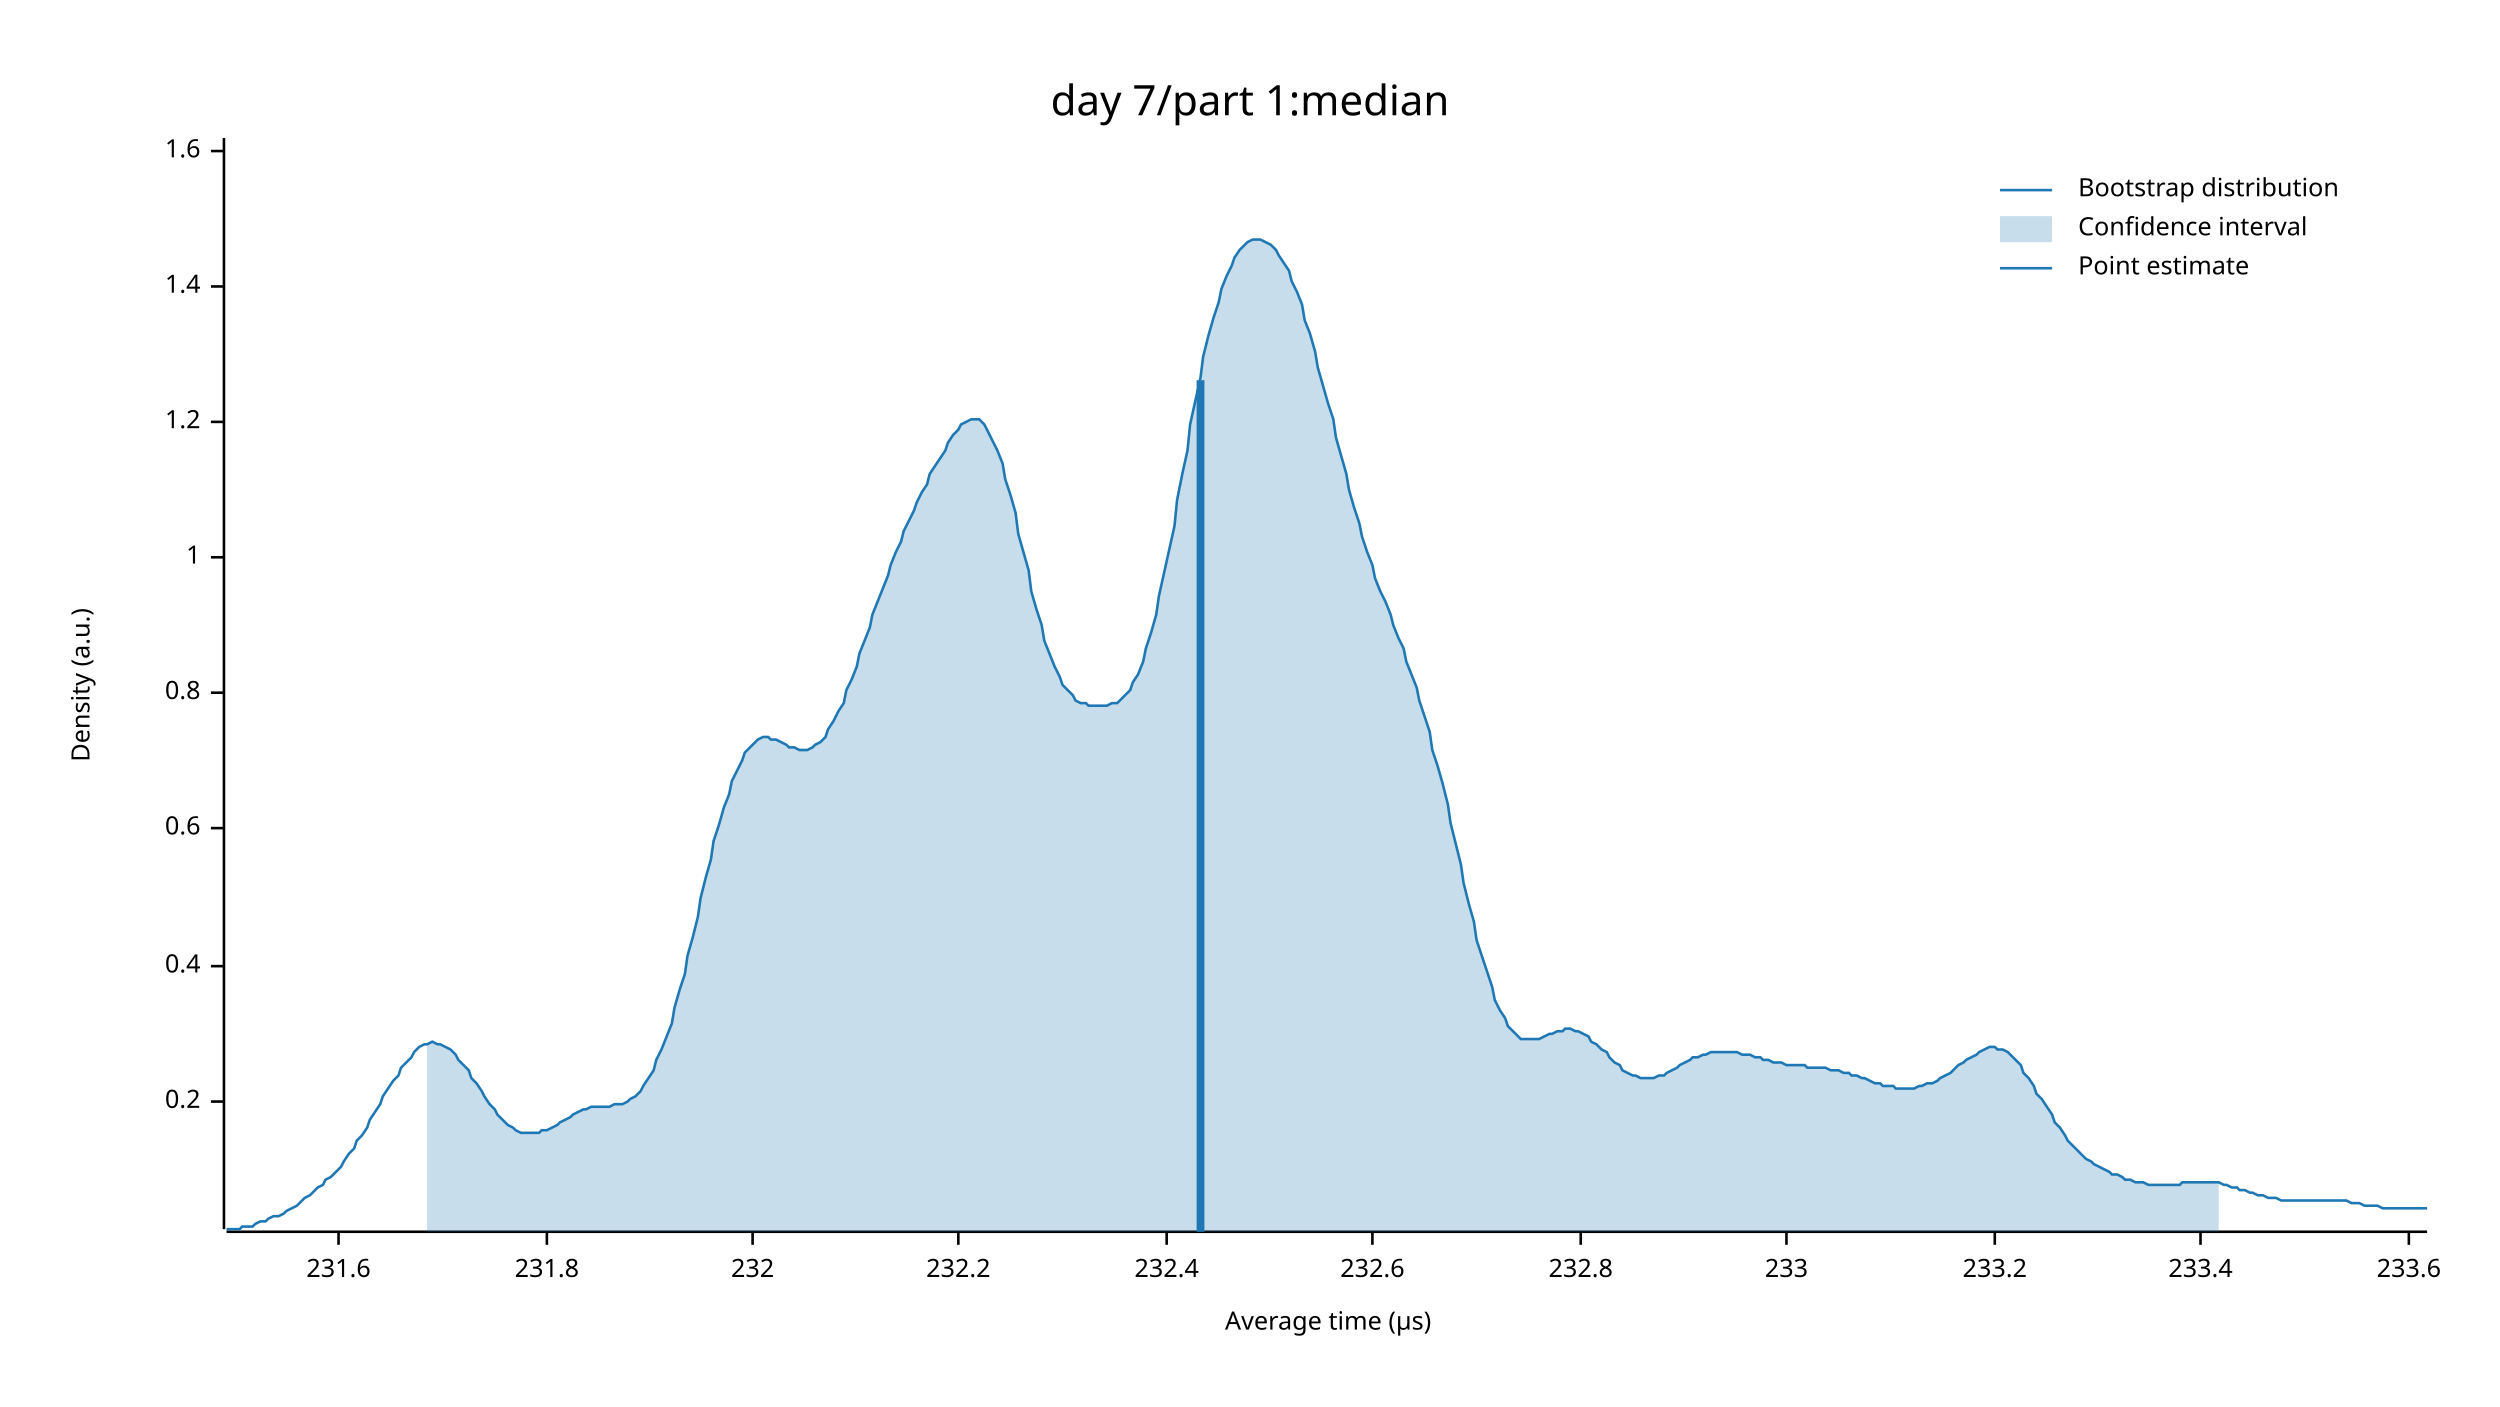
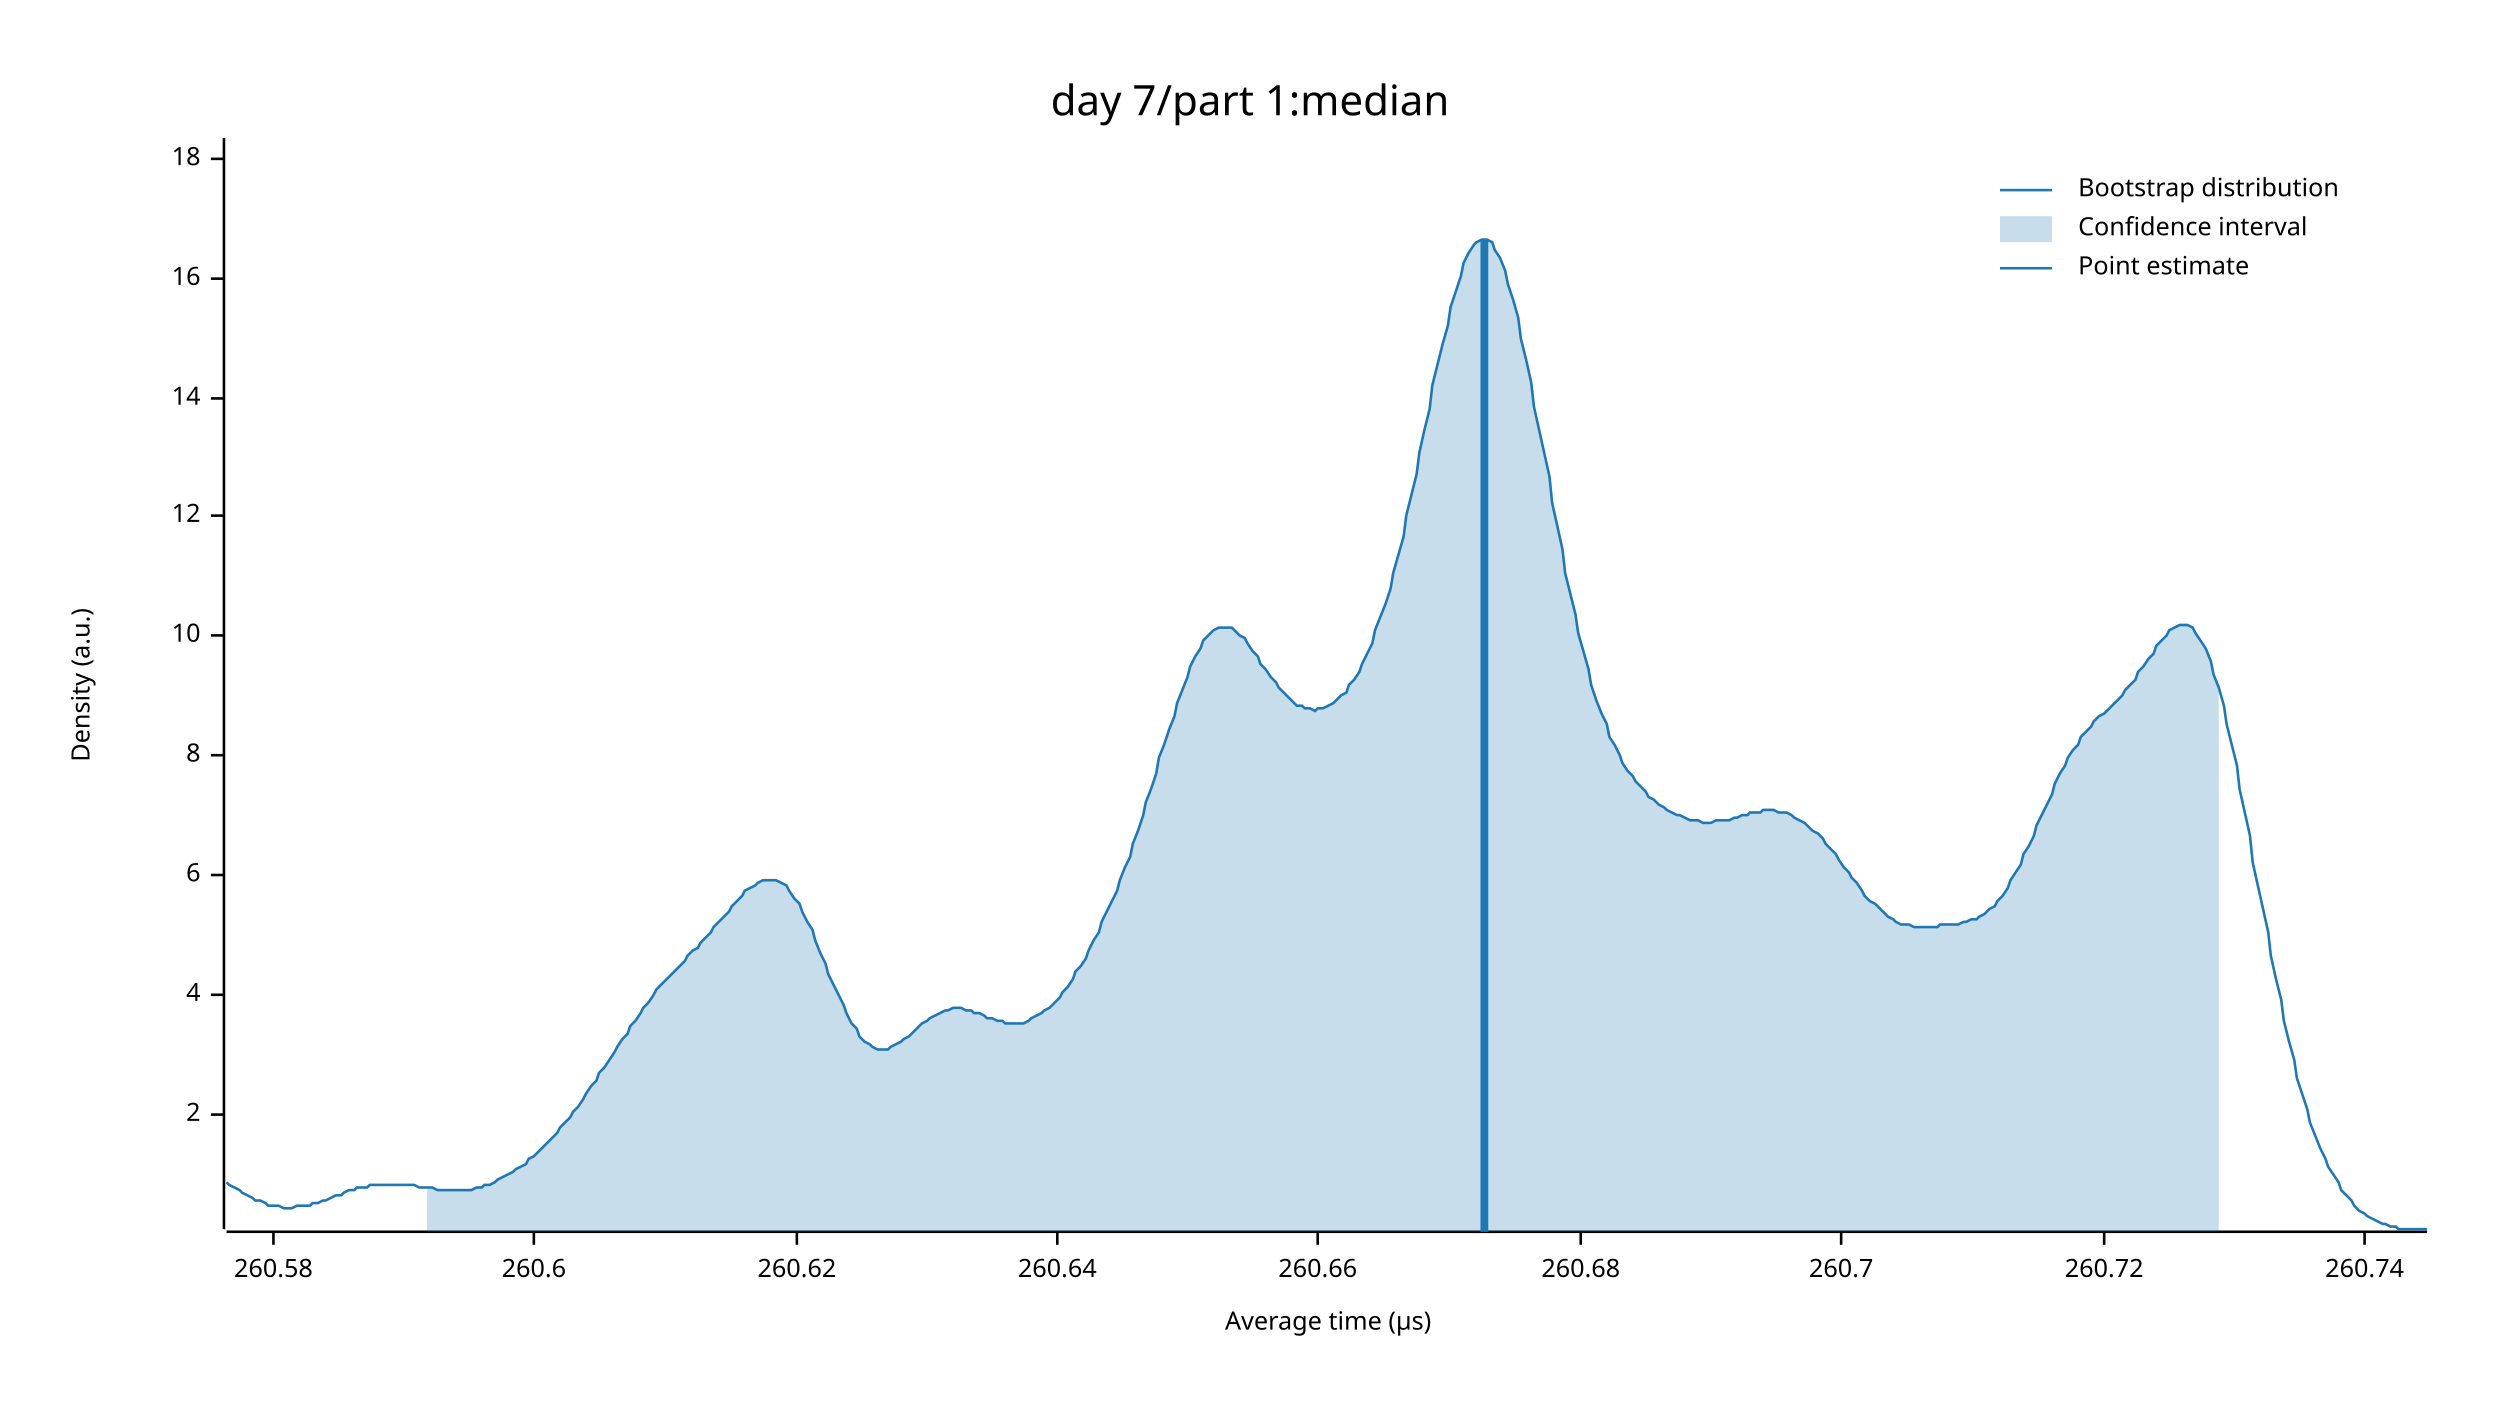
<svg xmlns="http://www.w3.org/2000/svg" width="960" height="540" viewBox="0 0 960 540">
  <text x="480" y="32" dy="0.76em" text-anchor="middle" font-family="sans-serif" font-size="16.129" opacity="1" fill="#000000">
day 7/part 1:median
</text>
  <text x="27" y="263" dy="0.76em" text-anchor="middle" font-family="sans-serif" font-size="9.677" opacity="1" fill="#000000" transform="rotate(270, 27, 263)">
Density (a.u.)
</text>
  <text x="510" y="513" dy="-0.5ex" text-anchor="middle" font-family="sans-serif" font-size="9.677" opacity="1" fill="#000000">
Average time (µs)
</text>
  <polyline fill="none" opacity="1" stroke="#000000" stroke-width="1" points="86,53 86,472 " />
-   <text x="77" y="423" dy="0.5ex" text-anchor="end" font-family="sans-serif" font-size="9.677" opacity="1" fill="#000000">
- 0.2
+   <text x="77" y="428" dy="0.5ex" text-anchor="end" font-family="sans-serif" font-size="9.677" opacity="1" fill="#000000">
+ 2
</text>
-   <polyline fill="none" opacity="1" stroke="#000000" stroke-width="1" points="81,423 86,423 " />
-   <text x="77" y="371" dy="0.5ex" text-anchor="end" font-family="sans-serif" font-size="9.677" opacity="1" fill="#000000">
- 0.4
+   <polyline fill="none" opacity="1" stroke="#000000" stroke-width="1" points="81,428 86,428 " />
+   <text x="77" y="382" dy="0.5ex" text-anchor="end" font-family="sans-serif" font-size="9.677" opacity="1" fill="#000000">
+ 4
</text>
-   <polyline fill="none" opacity="1" stroke="#000000" stroke-width="1" points="81,371 86,371 " />
-   <text x="77" y="318" dy="0.5ex" text-anchor="end" font-family="sans-serif" font-size="9.677" opacity="1" fill="#000000">
- 0.6
+   <polyline fill="none" opacity="1" stroke="#000000" stroke-width="1" points="81,382 86,382 " />
+   <text x="77" y="336" dy="0.5ex" text-anchor="end" font-family="sans-serif" font-size="9.677" opacity="1" fill="#000000">
+ 6
</text>
-   <polyline fill="none" opacity="1" stroke="#000000" stroke-width="1" points="81,318 86,318 " />
-   <text x="77" y="266" dy="0.5ex" text-anchor="end" font-family="sans-serif" font-size="9.677" opacity="1" fill="#000000">
- 0.8
+   <polyline fill="none" opacity="1" stroke="#000000" stroke-width="1" points="81,336 86,336 " />
+   <text x="77" y="290" dy="0.5ex" text-anchor="end" font-family="sans-serif" font-size="9.677" opacity="1" fill="#000000">
+ 8
</text>
-   <polyline fill="none" opacity="1" stroke="#000000" stroke-width="1" points="81,266 86,266 " />
-   <text x="77" y="214" dy="0.5ex" text-anchor="end" font-family="sans-serif" font-size="9.677" opacity="1" fill="#000000">
- 1
+   <polyline fill="none" opacity="1" stroke="#000000" stroke-width="1" points="81,290 86,290 " />
+   <text x="77" y="244" dy="0.5ex" text-anchor="end" font-family="sans-serif" font-size="9.677" opacity="1" fill="#000000">
+ 10
</text>
-   <polyline fill="none" opacity="1" stroke="#000000" stroke-width="1" points="81,214 86,214 " />
-   <text x="77" y="162" dy="0.5ex" text-anchor="end" font-family="sans-serif" font-size="9.677" opacity="1" fill="#000000">
- 1.2
+   <polyline fill="none" opacity="1" stroke="#000000" stroke-width="1" points="81,244 86,244 " />
+   <text x="77" y="198" dy="0.5ex" text-anchor="end" font-family="sans-serif" font-size="9.677" opacity="1" fill="#000000">
+ 12
</text>
-   <polyline fill="none" opacity="1" stroke="#000000" stroke-width="1" points="81,162 86,162 " />
-   <text x="77" y="110" dy="0.5ex" text-anchor="end" font-family="sans-serif" font-size="9.677" opacity="1" fill="#000000">
- 1.4
+   <polyline fill="none" opacity="1" stroke="#000000" stroke-width="1" points="81,198 86,198 " />
+   <text x="77" y="153" dy="0.5ex" text-anchor="end" font-family="sans-serif" font-size="9.677" opacity="1" fill="#000000">
+ 14
</text>
-   <polyline fill="none" opacity="1" stroke="#000000" stroke-width="1" points="81,110 86,110 " />
-   <text x="77" y="58" dy="0.5ex" text-anchor="end" font-family="sans-serif" font-size="9.677" opacity="1" fill="#000000">
- 1.6
+   <polyline fill="none" opacity="1" stroke="#000000" stroke-width="1" points="81,153 86,153 " />
+   <text x="77" y="107" dy="0.5ex" text-anchor="end" font-family="sans-serif" font-size="9.677" opacity="1" fill="#000000">
+ 16
</text>
-   <polyline fill="none" opacity="1" stroke="#000000" stroke-width="1" points="81,58 86,58 " />
+   <polyline fill="none" opacity="1" stroke="#000000" stroke-width="1" points="81,107 86,107 " />
+   <text x="77" y="61" dy="0.5ex" text-anchor="end" font-family="sans-serif" font-size="9.677" opacity="1" fill="#000000">
+ 18
+ </text>
+   <polyline fill="none" opacity="1" stroke="#000000" stroke-width="1" points="81,61 86,61 " />
  <polyline fill="none" opacity="1" stroke="#000000" stroke-width="1" points="87,473 932,473 " />
-   <text x="130" y="483" dy="0.76em" text-anchor="middle" font-family="sans-serif" font-size="9.677" opacity="1" fill="#000000">
- 231.6
+   <text x="105" y="483" dy="0.76em" text-anchor="middle" font-family="sans-serif" font-size="9.677" opacity="1" fill="#000000">
+ 260.58
</text>
-   <polyline fill="none" opacity="1" stroke="#000000" stroke-width="1" points="130,473 130,478 " />
-   <text x="210" y="483" dy="0.76em" text-anchor="middle" font-family="sans-serif" font-size="9.677" opacity="1" fill="#000000">
- 231.8
+   <polyline fill="none" opacity="1" stroke="#000000" stroke-width="1" points="105,473 105,478 " />
+   <text x="205" y="483" dy="0.76em" text-anchor="middle" font-family="sans-serif" font-size="9.677" opacity="1" fill="#000000">
+ 260.6
</text>
-   <polyline fill="none" opacity="1" stroke="#000000" stroke-width="1" points="210,473 210,478 " />
-   <text x="289" y="483" dy="0.76em" text-anchor="middle" font-family="sans-serif" font-size="9.677" opacity="1" fill="#000000">
- 232
+   <polyline fill="none" opacity="1" stroke="#000000" stroke-width="1" points="205,473 205,478 " />
+   <text x="306" y="483" dy="0.76em" text-anchor="middle" font-family="sans-serif" font-size="9.677" opacity="1" fill="#000000">
+ 260.62
</text>
-   <polyline fill="none" opacity="1" stroke="#000000" stroke-width="1" points="289,473 289,478 " />
-   <text x="368" y="483" dy="0.76em" text-anchor="middle" font-family="sans-serif" font-size="9.677" opacity="1" fill="#000000">
- 232.2
+   <polyline fill="none" opacity="1" stroke="#000000" stroke-width="1" points="306,473 306,478 " />
+   <text x="406" y="483" dy="0.76em" text-anchor="middle" font-family="sans-serif" font-size="9.677" opacity="1" fill="#000000">
+ 260.64
</text>
-   <polyline fill="none" opacity="1" stroke="#000000" stroke-width="1" points="368,473 368,478 " />
-   <text x="448" y="483" dy="0.76em" text-anchor="middle" font-family="sans-serif" font-size="9.677" opacity="1" fill="#000000">
- 232.4
+   <polyline fill="none" opacity="1" stroke="#000000" stroke-width="1" points="406,473 406,478 " />
+   <text x="506" y="483" dy="0.76em" text-anchor="middle" font-family="sans-serif" font-size="9.677" opacity="1" fill="#000000">
+ 260.66
</text>
-   <polyline fill="none" opacity="1" stroke="#000000" stroke-width="1" points="448,473 448,478 " />
-   <text x="527" y="483" dy="0.76em" text-anchor="middle" font-family="sans-serif" font-size="9.677" opacity="1" fill="#000000">
- 232.6
- </text>
-   <polyline fill="none" opacity="1" stroke="#000000" stroke-width="1" points="527,473 527,478 " />
+   <polyline fill="none" opacity="1" stroke="#000000" stroke-width="1" points="506,473 506,478 " />
  <text x="607" y="483" dy="0.76em" text-anchor="middle" font-family="sans-serif" font-size="9.677" opacity="1" fill="#000000">
- 232.8
+ 260.68
</text>
  <polyline fill="none" opacity="1" stroke="#000000" stroke-width="1" points="607,473 607,478 " />
-   <text x="686" y="483" dy="0.76em" text-anchor="middle" font-family="sans-serif" font-size="9.677" opacity="1" fill="#000000">
- 233
+   <text x="707" y="483" dy="0.76em" text-anchor="middle" font-family="sans-serif" font-size="9.677" opacity="1" fill="#000000">
+ 260.7
</text>
-   <polyline fill="none" opacity="1" stroke="#000000" stroke-width="1" points="686,473 686,478 " />
-   <text x="766" y="483" dy="0.76em" text-anchor="middle" font-family="sans-serif" font-size="9.677" opacity="1" fill="#000000">
- 233.2
+   <polyline fill="none" opacity="1" stroke="#000000" stroke-width="1" points="707,473 707,478 " />
+   <text x="808" y="483" dy="0.76em" text-anchor="middle" font-family="sans-serif" font-size="9.677" opacity="1" fill="#000000">
+ 260.72
</text>
-   <polyline fill="none" opacity="1" stroke="#000000" stroke-width="1" points="766,473 766,478 " />
-   <text x="845" y="483" dy="0.76em" text-anchor="middle" font-family="sans-serif" font-size="9.677" opacity="1" fill="#000000">
- 233.4
+   <polyline fill="none" opacity="1" stroke="#000000" stroke-width="1" points="808,473 808,478 " />
+   <text x="908" y="483" dy="0.76em" text-anchor="middle" font-family="sans-serif" font-size="9.677" opacity="1" fill="#000000">
+ 260.74
</text>
-   <polyline fill="none" opacity="1" stroke="#000000" stroke-width="1" points="845,473 845,478 " />
-   <text x="925" y="483" dy="0.76em" text-anchor="middle" font-family="sans-serif" font-size="9.677" opacity="1" fill="#000000">
- 233.6
- </text>
-   <polyline fill="none" opacity="1" stroke="#000000" stroke-width="1" points="925,473 925,478 " />
-   <polyline fill="none" opacity="1" stroke="#1F78B4" stroke-width="1" points="87,472 88,472 90,472 92,472 93,471 95,471 97,471 98,470 100,469 102,469 103,468 105,467 107,467 109,466 110,465 112,464 114,463 115,462 117,460 119,459 120,458 122,456 124,455 125,453 127,452 129,450 131,448 132,446 134,443 136,441 137,438 139,436 141,433 142,430 144,427 146,424 147,421 149,418 151,415 153,413 154,410 156,408 158,406 159,404 161,402 163,401 164,401 166,400 168,401 169,401 171,402 173,403 175,405 176,407 178,409 180,411 181,414 183,416 185,419 186,421 188,424 190,426 191,428 193,430 195,432 197,433 198,434 200,435 202,435 203,435 205,435 207,435 208,434 210,434 212,433 214,432 215,431 217,430 219,429 220,428 222,427 224,426 225,426 227,425 229,425 230,425 232,425 234,425 236,424 237,424 239,424 241,423 242,422 244,421 246,419 247,417 249,414 251,411 252,407 254,403 256,398 258,393 259,387 261,380 263,374 264,367 266,360 268,352 269,345 271,337 273,330 274,323 276,317 278,310 280,305 281,300 283,296 285,292 286,289 288,287 290,285 291,284 293,283 295,283 296,284 298,284 300,285 302,286 303,287 305,287 307,288 308,288 310,288 312,287 313,286 315,285 317,283 318,280 320,277 322,273 324,270 325,265 327,261 329,256 330,251 332,246 334,241 335,236 337,231 339,226 341,221 342,217 344,212 346,208 347,204 349,200 351,196 352,193 354,189 356,186 357,182 359,179 361,176 363,173 364,170 366,167 368,165 369,163 371,162 373,161 374,161 376,161 378,163 379,165 381,169 383,173 385,178 386,184 388,190 390,197 391,205 393,212 395,219 396,227 398,234 400,240 401,246 403,251 405,256 407,260 408,263 410,265 412,267 413,269 415,270 417,270 418,271 420,271 422,271 423,271 425,271 427,270 429,270 430,269 432,267 434,265 435,262 437,259 439,254 440,249 442,243 444,236 445,229 447,220 449,211 451,202 452,192 454,182 456,173 457,163 459,154 461,145 462,137 464,129 466,122 468,116 469,111 471,106 473,102 474,99 476,96 478,94 479,93 481,92 483,92 484,92 486,93 488,94 490,96 491,98 493,101 495,104 496,108 498,112 500,117 501,123 503,128 505,135 506,141 508,148 510,155 512,161 513,168 515,175 517,182 518,188 520,195 522,201 523,206 525,212 527,217 528,222 530,227 532,231 534,236 535,240 537,245 539,249 540,254 542,259 544,264 545,269 547,275 549,281 550,288 552,294 554,301 556,309 557,316 559,324 561,332 562,339 564,347 566,354 567,361 569,367 571,373 573,379 574,384 576,388 578,391 579,394 581,396 583,398 584,399 586,399 588,399 589,399 591,399 593,398 595,397 596,397 598,396 600,396 601,395 603,395 605,396 606,396 608,397 610,398 611,400 613,401 615,403 617,404 618,406 620,408 622,409 623,411 625,412 627,413 628,413 630,414 632,414 633,414 635,414 637,413 639,413 640,412 642,411 644,410 645,409 647,408 649,407 650,406 652,406 654,405 655,405 657,404 659,404 661,404 662,404 664,404 666,404 667,404 669,405 671,405 672,405 674,406 676,406 677,407 679,407 681,408 683,408 684,408 686,409 688,409 689,409 691,409 693,409 694,410 696,410 698,410 700,410 701,410 703,411 705,411 706,411 708,412 710,412 711,413 713,413 715,414 716,414 718,415 720,416 722,416 723,417 725,417 727,417 728,418 730,418 732,418 733,418 735,418 737,417 738,417 740,416 742,416 744,415 745,414 747,413 749,412 750,411 752,409 754,408 755,407 757,406 759,405 760,404 762,403 764,402 766,402 767,403 769,403 771,404 772,405 774,407 776,409 777,412 779,414 781,417 782,420 784,422 786,425 788,428 789,431 791,433 793,436 794,438 796,440 798,442 799,443 801,445 803,446 804,447 806,448 808,449 810,450 811,451 813,451 815,452 816,453 818,453 820,454 821,454 823,454 825,455 827,455 828,455 830,455 832,455 833,455 835,455 837,455 838,454 840,454 842,454 843,454 845,454 847,454 849,454 850,454 852,454 854,455 855,455 857,456 859,456 860,457 862,457 864,458 865,458 867,459 869,459 871,460 872,460 874,460 876,461 877,461 879,461 881,461 882,461 884,461 886,461 887,461 889,461 891,461 893,461 894,461 896,461 898,461 899,461 901,461 903,462 904,462 906,462 908,463 909,463 911,463 913,463 915,464 916,464 918,464 920,464 921,464 923,464 925,464 926,464 928,464 930,464 932,464 " />
-   <polygon opacity="0.25" fill="#1F78B4" points="164,401 166,400 168,401 169,401 171,402 173,403 175,405 176,407 178,409 180,411 181,414 183,416 185,419 186,421 188,424 190,426 191,428 193,430 195,432 197,433 198,434 200,435 202,435 203,435 205,435 207,435 208,434 210,434 212,433 214,432 215,431 217,430 219,429 220,428 222,427 224,426 225,426 227,425 229,425 230,425 232,425 234,425 236,424 237,424 239,424 241,423 242,422 244,421 246,419 247,417 249,414 251,411 252,407 254,403 256,398 258,393 259,387 261,380 263,374 264,367 266,360 268,352 269,345 271,337 273,330 274,323 276,317 278,310 280,305 281,300 283,296 285,292 286,289 288,287 290,285 291,284 293,283 295,283 296,284 298,284 300,285 302,286 303,287 305,287 307,288 308,288 310,288 312,287 313,286 315,285 317,283 318,280 320,277 322,273 324,270 325,265 327,261 329,256 330,251 332,246 334,241 335,236 337,231 339,226 341,221 342,217 344,212 346,208 347,204 349,200 351,196 352,193 354,189 356,186 357,182 359,179 361,176 363,173 364,170 366,167 368,165 369,163 371,162 373,161 374,161 376,161 378,163 379,165 381,169 383,173 385,178 386,184 388,190 390,197 391,205 393,212 395,219 396,227 398,234 400,240 401,246 403,251 405,256 407,260 408,263 410,265 412,267 413,269 415,270 417,270 418,271 420,271 422,271 423,271 425,271 427,270 429,270 430,269 432,267 434,265 435,262 437,259 439,254 440,249 442,243 444,236 445,229 447,220 449,211 451,202 452,192 454,182 456,173 457,163 459,154 461,145 462,137 464,129 466,122 468,116 469,111 471,106 473,102 474,99 476,96 478,94 479,93 481,92 483,92 484,92 486,93 488,94 490,96 491,98 493,101 495,104 496,108 498,112 500,117 501,123 503,128 505,135 506,141 508,148 510,155 512,161 513,168 515,175 517,182 518,188 520,195 522,201 523,206 525,212 527,217 528,222 530,227 532,231 534,236 535,240 537,245 539,249 540,254 542,259 544,264 545,269 547,275 549,281 550,288 552,294 554,301 556,309 557,316 559,324 561,332 562,339 564,347 566,354 567,361 569,367 571,373 573,379 574,384 576,388 578,391 579,394 581,396 583,398 584,399 586,399 588,399 589,399 591,399 593,398 595,397 596,397 598,396 600,396 601,395 603,395 605,396 606,396 608,397 610,398 611,400 613,401 615,403 617,404 618,406 620,408 622,409 623,411 625,412 627,413 628,413 630,414 632,414 633,414 635,414 637,413 639,413 640,412 642,411 644,410 645,409 647,408 649,407 650,406 652,406 654,405 655,405 657,404 659,404 661,404 662,404 664,404 666,404 667,404 669,405 671,405 672,405 674,406 676,406 677,407 679,407 681,408 683,408 684,408 686,409 688,409 689,409 691,409 693,409 694,410 696,410 698,410 700,410 701,410 703,411 705,411 706,411 708,412 710,412 711,413 713,413 715,414 716,414 718,415 720,416 722,416 723,417 725,417 727,417 728,418 730,418 732,418 733,418 735,418 737,417 738,417 740,416 742,416 744,415 745,414 747,413 749,412 750,411 752,409 754,408 755,407 757,406 759,405 760,404 762,403 764,402 766,402 767,403 769,403 771,404 772,405 774,407 776,409 777,412 779,414 781,417 782,420 784,422 786,425 788,428 789,431 791,433 793,436 794,438 796,440 798,442 799,443 801,445 803,446 804,447 806,448 808,449 810,450 811,451 813,451 815,452 816,453 818,453 820,454 821,454 823,454 825,455 827,455 828,455 830,455 832,455 833,455 835,455 837,455 838,454 840,454 842,454 843,454 845,454 847,454 849,454 850,454 852,454 852,473 164,473 " />
-   <polyline fill="none" opacity="1" stroke="#1F78B4" stroke-width="3" points="461,473 461,146 " />
+   <polyline fill="none" opacity="1" stroke="#000000" stroke-width="1" points="908,473 908,478 " />
+   <polyline fill="none" opacity="1" stroke="#1F78B4" stroke-width="1" points="87,454 88,455 90,456 92,457 93,458 95,459 97,460 98,461 100,461 102,462 103,463 105,463 107,463 109,464 110,464 112,464 114,463 115,463 117,463 119,463 120,462 122,462 124,461 125,461 127,460 129,459 131,459 132,458 134,457 136,457 137,456 139,456 141,456 142,455 144,455 146,455 147,455 149,455 151,455 153,455 154,455 156,455 158,455 159,455 161,456 163,456 164,456 166,456 168,457 169,457 171,457 173,457 175,457 176,457 178,457 180,457 181,457 183,456 185,456 186,455 188,455 190,454 191,453 193,452 195,451 197,450 198,449 200,448 202,447 203,445 205,444 207,442 208,441 210,439 212,437 214,435 215,433 217,431 219,429 220,427 222,425 224,422 225,420 227,417 229,415 230,412 232,410 234,407 236,404 237,402 239,399 241,397 242,394 244,392 246,389 247,387 249,385 251,382 252,380 254,378 256,376 258,374 259,373 261,371 263,369 264,367 266,365 268,364 269,362 271,360 273,358 274,356 276,354 278,352 280,350 281,348 283,346 285,344 286,342 288,341 290,340 291,339 293,338 295,338 296,338 298,338 300,339 302,340 303,342 305,345 307,347 308,350 310,354 312,357 313,361 315,366 317,370 318,374 320,378 322,382 324,386 325,389 327,393 329,395 330,398 332,400 334,401 335,402 337,403 339,403 341,403 342,402 344,401 346,400 347,399 349,398 351,396 352,395 354,393 356,392 357,391 359,390 361,389 363,388 364,388 366,387 368,387 369,387 371,388 373,388 374,389 376,389 378,390 379,391 381,391 383,392 385,392 386,393 388,393 390,393 391,393 393,393 395,392 396,391 398,390 400,389 401,388 403,387 405,385 407,383 408,381 410,379 412,376 413,373 415,371 417,368 418,365 420,361 422,358 423,354 425,350 427,346 429,342 430,338 432,333 434,329 435,324 437,319 439,313 440,308 442,303 444,297 445,291 447,286 449,280 451,275 452,270 454,265 456,260 457,256 459,252 461,249 462,246 464,244 466,242 468,241 469,241 471,241 473,241 474,242 476,244 478,245 479,247 481,250 483,252 484,255 486,257 488,260 490,262 491,264 493,266 495,268 496,269 498,271 500,271 501,272 503,272 505,273 506,272 508,272 510,271 512,270 513,269 515,267 517,266 518,263 520,261 522,258 523,255 525,251 527,247 528,242 530,237 532,232 534,226 535,220 537,213 539,206 540,198 542,190 544,182 545,174 547,165 549,157 550,148 552,140 554,132 556,125 557,118 559,112 561,106 562,101 564,97 566,94 567,93 569,92 571,92 573,93 574,96 576,99 578,104 579,109 581,115 583,122 584,130 586,138 588,147 589,156 591,165 593,174 595,183 596,193 598,202 600,211 601,220 603,228 605,236 606,243 608,250 610,257 611,263 613,269 615,274 617,278 618,283 620,286 622,290 623,293 625,296 627,298 628,300 630,302 632,304 633,306 635,307 637,309 639,310 640,311 642,312 644,313 645,313 647,314 649,315 650,315 652,315 654,316 655,316 657,316 659,315 661,315 662,315 664,315 666,314 667,314 669,313 671,313 672,312 674,312 676,312 677,311 679,311 681,311 683,312 684,312 686,312 688,313 689,314 691,315 693,316 694,317 696,319 698,320 700,322 701,324 703,326 705,328 706,330 708,333 710,335 711,337 713,339 715,342 716,344 718,346 720,347 722,349 723,350 725,352 727,353 728,354 730,355 732,355 733,355 735,356 737,356 738,356 740,356 742,356 744,356 745,355 747,355 749,355 750,355 752,355 754,354 755,354 757,353 759,353 760,352 762,351 764,349 766,348 767,346 769,344 771,341 772,338 774,335 776,332 777,328 779,325 781,321 782,317 784,313 786,309 788,305 789,301 791,297 793,294 794,291 796,288 798,286 799,283 801,281 803,279 804,277 806,275 808,274 810,272 811,271 813,269 815,267 816,265 818,263 820,261 821,258 823,256 825,253 827,251 828,248 830,246 832,244 833,242 835,241 837,240 838,240 840,240 842,241 843,243 845,246 847,249 849,254 850,259 852,264 854,271 855,278 857,286 859,294 860,303 862,312 864,321 865,331 867,340 869,349 871,358 872,367 874,376 876,384 877,392 879,400 881,407 882,414 884,420 886,426 887,431 889,436 891,441 893,445 894,448 896,451 898,454 899,457 901,459 903,461 904,463 906,465 908,466 909,467 911,468 913,469 915,470 916,470 918,471 920,471 921,472 923,472 925,472 926,472 928,472 930,472 932,472 " />
+   <polygon opacity="0.25" fill="#1F78B4" points="164,456 166,456 168,457 169,457 171,457 173,457 175,457 176,457 178,457 180,457 181,457 183,456 185,456 186,455 188,455 190,454 191,453 193,452 195,451 197,450 198,449 200,448 202,447 203,445 205,444 207,442 208,441 210,439 212,437 214,435 215,433 217,431 219,429 220,427 222,425 224,422 225,420 227,417 229,415 230,412 232,410 234,407 236,404 237,402 239,399 241,397 242,394 244,392 246,389 247,387 249,385 251,382 252,380 254,378 256,376 258,374 259,373 261,371 263,369 264,367 266,365 268,364 269,362 271,360 273,358 274,356 276,354 278,352 280,350 281,348 283,346 285,344 286,342 288,341 290,340 291,339 293,338 295,338 296,338 298,338 300,339 302,340 303,342 305,345 307,347 308,350 310,354 312,357 313,361 315,366 317,370 318,374 320,378 322,382 324,386 325,389 327,393 329,395 330,398 332,400 334,401 335,402 337,403 339,403 341,403 342,402 344,401 346,400 347,399 349,398 351,396 352,395 354,393 356,392 357,391 359,390 361,389 363,388 364,388 366,387 368,387 369,387 371,388 373,388 374,389 376,389 378,390 379,391 381,391 383,392 385,392 386,393 388,393 390,393 391,393 393,393 395,392 396,391 398,390 400,389 401,388 403,387 405,385 407,383 408,381 410,379 412,376 413,373 415,371 417,368 418,365 420,361 422,358 423,354 425,350 427,346 429,342 430,338 432,333 434,329 435,324 437,319 439,313 440,308 442,303 444,297 445,291 447,286 449,280 451,275 452,270 454,265 456,260 457,256 459,252 461,249 462,246 464,244 466,242 468,241 469,241 471,241 473,241 474,242 476,244 478,245 479,247 481,250 483,252 484,255 486,257 488,260 490,262 491,264 493,266 495,268 496,269 498,271 500,271 501,272 503,272 505,273 506,272 508,272 510,271 512,270 513,269 515,267 517,266 518,263 520,261 522,258 523,255 525,251 527,247 528,242 530,237 532,232 534,226 535,220 537,213 539,206 540,198 542,190 544,182 545,174 547,165 549,157 550,148 552,140 554,132 556,125 557,118 559,112 561,106 562,101 564,97 566,94 567,93 569,92 571,92 573,93 574,96 576,99 578,104 579,109 581,115 583,122 584,130 586,138 588,147 589,156 591,165 593,174 595,183 596,193 598,202 600,211 601,220 603,228 605,236 606,243 608,250 610,257 611,263 613,269 615,274 617,278 618,283 620,286 622,290 623,293 625,296 627,298 628,300 630,302 632,304 633,306 635,307 637,309 639,310 640,311 642,312 644,313 645,313 647,314 649,315 650,315 652,315 654,316 655,316 657,316 659,315 661,315 662,315 664,315 666,314 667,314 669,313 671,313 672,312 674,312 676,312 677,311 679,311 681,311 683,312 684,312 686,312 688,313 689,314 691,315 693,316 694,317 696,319 698,320 700,322 701,324 703,326 705,328 706,330 708,333 710,335 711,337 713,339 715,342 716,344 718,346 720,347 722,349 723,350 725,352 727,353 728,354 730,355 732,355 733,355 735,356 737,356 738,356 740,356 742,356 744,356 745,355 747,355 749,355 750,355 752,355 754,354 755,354 757,353 759,353 760,352 762,351 764,349 766,348 767,346 769,344 771,341 772,338 774,335 776,332 777,328 779,325 781,321 782,317 784,313 786,309 788,305 789,301 791,297 793,294 794,291 796,288 798,286 799,283 801,281 803,279 804,277 806,275 808,274 810,272 811,271 813,269 815,267 816,265 818,263 820,261 821,258 823,256 825,253 827,251 828,248 830,246 832,244 833,242 835,241 837,240 838,240 840,240 842,241 843,243 845,246 847,249 849,254 850,259 852,264 852,473 164,473 " />
+   <polyline fill="none" opacity="1" stroke="#1F78B4" stroke-width="3" points="570,473 570,92 " />
  <text x="798" y="68" dy="0.76em" text-anchor="start" font-family="sans-serif" font-size="9.677" opacity="1" fill="#000000">
Bootstrap distribution
</text>
  <text x="798" y="83" dy="0.76em" text-anchor="start" font-family="sans-serif" font-size="9.677" opacity="1" fill="#000000">
Confidence interval
</text>
  <text x="798" y="98" dy="0.76em" text-anchor="start" font-family="sans-serif" font-size="9.677" opacity="1" fill="#000000">
Point estimate
</text>
  <polyline fill="none" opacity="1" stroke="#1F78B4" stroke-width="1" points="768,73 788,73 " />
  <rect x="768" y="83" width="20" height="10" opacity="0.25" fill="#1F78B4" stroke="none" />
  <polyline fill="none" opacity="1" stroke="#1F78B4" stroke-width="1" points="768,103 788,103 " />
</svg>
